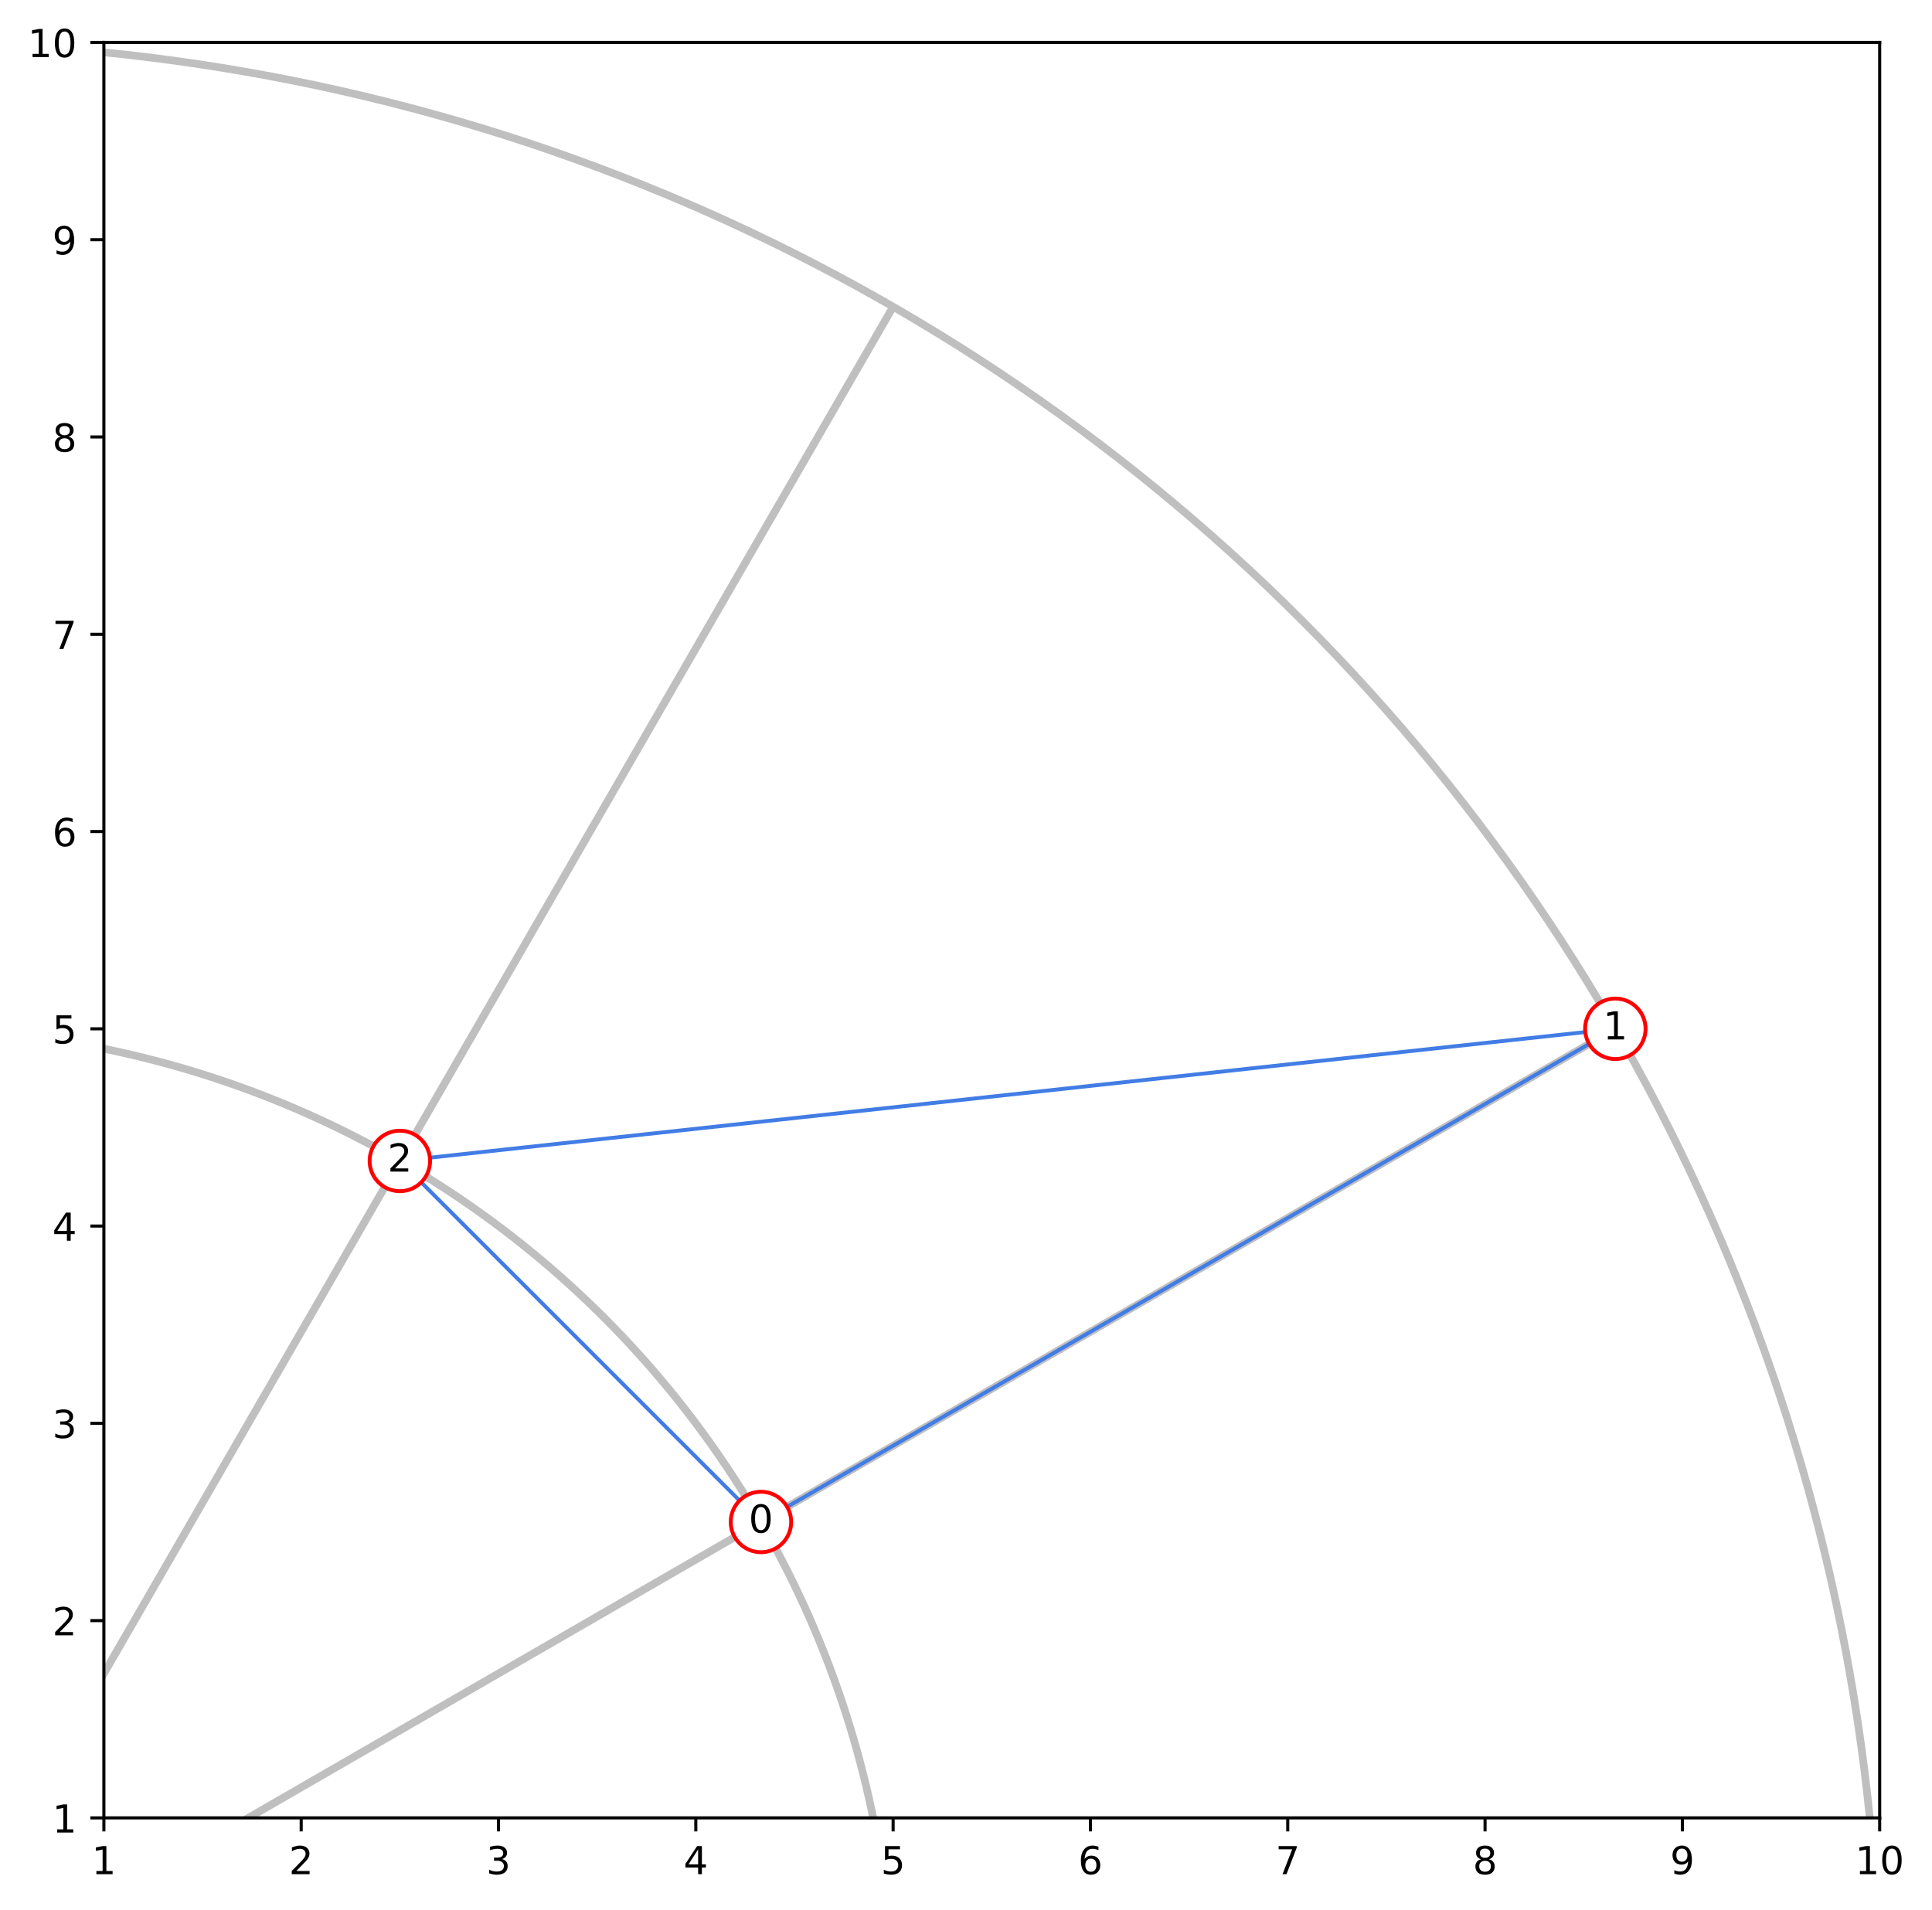
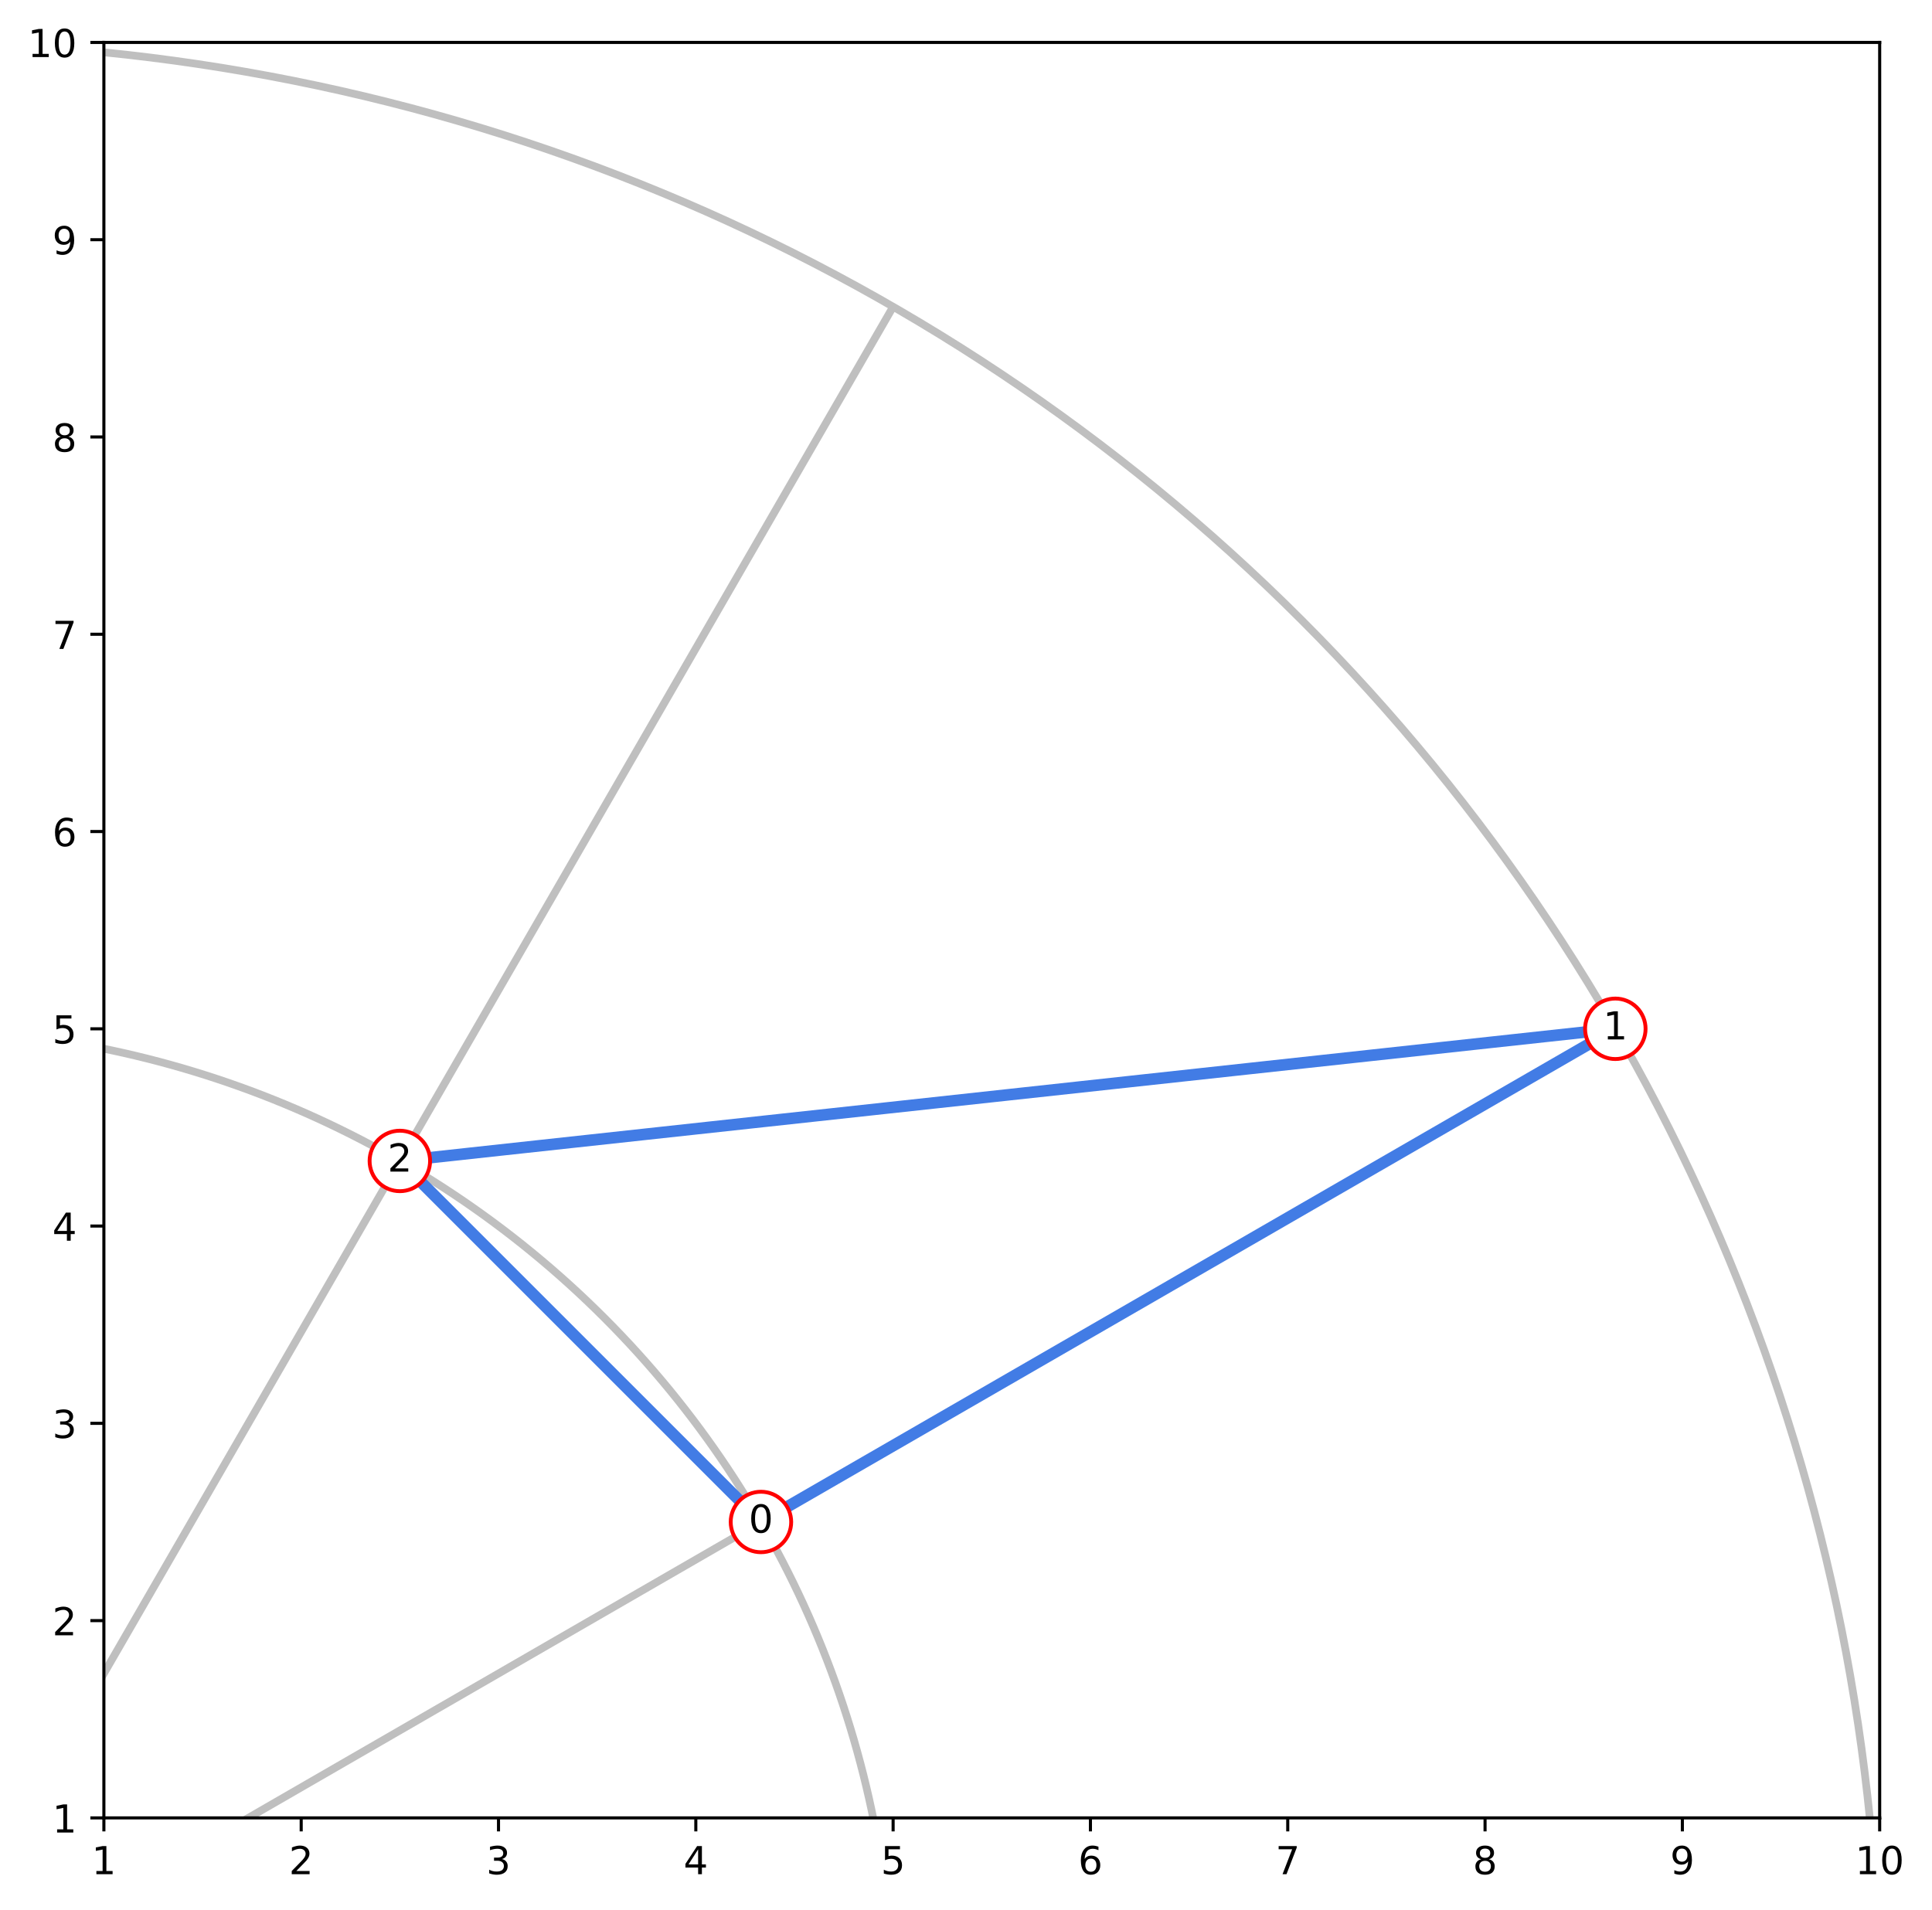
<svg xmlns="http://www.w3.org/2000/svg" xmlns:xlink="http://www.w3.org/1999/xlink" width="500.761pt" height="495.151pt" viewBox="0 0 500.761 495.151" version="1.1">
  <defs>
    <style type="text/css">*{stroke-linejoin: round; stroke-linecap: butt}</style>
  </defs>
  <g id="figure_1">
    <g id="patch_1">
      <path d="M 0 495.151  L 500.761 495.151  L 500.761 0  L 0 0  z " style="fill: #ffffff" />
    </g>
    <g id="axes_1">
      <g id="patch_2">
        <path d="M 26.925 471.273  L 487.199 471.273  L 487.199 10.999  L 26.925 10.999  z " style="fill: #ffffff" />
      </g>
      <g id="patch_3">
-         <path d="M -24.217 778.123  C 43.598 778.123 108.644 751.18 156.596 703.227  C 204.548 655.275 231.491 590.229 231.491 522.415  C 231.491 454.6 204.548 389.554 156.596 341.602  C 108.644 293.65 43.598 266.707 -24.217 266.707  C -92.031 266.707 -157.077 293.65 -205.029 341.602  C -252.981 389.554 -279.924 454.6 -279.924 522.415  C -279.924 590.229 -252.981 655.275 -205.029 703.227  C -157.077 751.18 -92.031 778.123 -24.217 778.123  " clip-path="url(#p2b098b6efb)" style="fill: none; stroke: #bfbfbf; stroke-width: 2; stroke-linejoin: miter" />
+         <path d="M -24.217 778.123  C 43.598 778.123 108.644 751.18 156.596 703.227  C 204.548 655.275 231.491 590.229 231.491 522.415  C 231.491 454.6 204.548 389.554 156.596 341.602  C 108.644 293.65 43.598 266.707 -24.217 266.707  C -92.031 266.707 -157.077 293.65 -205.029 341.602  C -252.981 389.554 -279.924 454.6 -279.924 522.415  C -279.924 590.229 -252.981 655.275 -205.029 703.227  C -157.077 751.18 -92.031 778.123 -24.217 778.123  " clip-path="url(#p20d2625517)" style="fill: none; stroke: #bfbfbf; stroke-width: 2; stroke-linejoin: miter" />
      </g>
      <g id="patch_4">
-         <path d="M -24.217 1033.83  C 111.412 1033.83 241.505 979.944 337.409 884.04  C 433.313 788.136 487.199 658.044 487.199 522.415  C 487.199 386.786 433.313 256.694 337.409 160.789  C 241.505 64.885 111.412 10.999 -24.217 10.999  C -159.846 10.999 -289.938 64.885 -385.842 160.789  C -481.746 256.694 -535.632 386.786 -535.632 522.415  C -535.632 658.044 -481.746 788.136 -385.842 884.04  C -289.938 979.944 -159.846 1033.83 -24.217 1033.83  " clip-path="url(#p2b098b6efb)" style="fill: none; stroke: #bfbfbf; stroke-width: 2; stroke-linejoin: miter" />
+         <path d="M -24.217 1033.83  C 111.412 1033.83 241.505 979.944 337.409 884.04  C 433.313 788.136 487.199 658.044 487.199 522.415  C 487.199 386.786 433.313 256.694 337.409 160.789  C 241.505 64.885 111.412 10.999 -24.217 10.999  C -159.846 10.999 -289.938 64.885 -385.842 160.789  C -481.746 256.694 -535.632 386.786 -535.632 522.415  C -535.632 658.044 -481.746 788.136 -385.842 884.04  C -289.938 979.944 -159.846 1033.83 -24.217 1033.83  " clip-path="url(#p20d2625517)" style="fill: none; stroke: #bfbfbf; stroke-width: 2; stroke-linejoin: miter" />
      </g>
      <g id="patch_5">
-         <path d="M 21.273 496.151  L 418.682 266.707  " clip-path="url(#p2b098b6efb)" style="fill: none; stroke: #bfbfbf; stroke-width: 2; stroke-linejoin: miter" />
+         <path d="M 21.273 496.151  L 418.682 266.707  " clip-path="url(#p20d2625517)" style="fill: none; stroke: #bfbfbf; stroke-width: 2; stroke-linejoin: miter" />
      </g>
      <g id="patch_6">
-         <path d="M -1 482.202  L 231.491 79.516  " clip-path="url(#p2b098b6efb)" style="fill: none; stroke: #bfbfbf; stroke-width: 2; stroke-linejoin: miter" />
+         <path d="M -1 482.202  L 231.491 79.516  " clip-path="url(#p20d2625517)" style="fill: none; stroke: #bfbfbf; stroke-width: 2; stroke-linejoin: miter" />
      </g>
      <g id="patch_7">
-         <path d="M 418.682 266.707  L 396.537 279.492  L 374.392 292.278  L 352.247 305.063  L 330.103 317.849  L 307.958 330.634  L 285.813 343.419  L 263.668 356.205  L 241.523 368.99  L 219.378 381.775  L 197.233 394.561  " clip-path="url(#p2b098b6efb)" style="fill: none; stroke: #427ce5; stroke-linejoin: miter" />
+         <path d="M 418.682 266.707  L 396.537 279.492  L 374.392 292.278  L 352.247 305.063  L 330.103 317.849  L 307.958 330.634  L 285.813 343.419  L 263.668 356.205  L 241.523 368.99  L 219.378 381.775  L 197.233 394.561  " clip-path="url(#p20d2625517)" style="fill: none; stroke: #427ce5; stroke-width: 3; stroke-linejoin: miter" />
      </g>
      <g id="patch_8">
-         <path d="M 103.637 300.965  L 135.142 297.539  L 166.646 294.114  L 198.151 290.688  L 229.655 287.262  L 261.16 283.836  L 292.664 280.41  L 324.169 276.984  L 355.673 273.559  L 387.178 270.133  L 418.682 266.707  " clip-path="url(#p2b098b6efb)" style="fill: none; stroke: #427ce5; stroke-linejoin: miter" />
+         <path d="M 103.637 300.965  L 135.142 297.539  L 166.646 294.114  L 198.151 290.688  L 229.655 287.262  L 261.16 283.836  L 292.664 280.41  L 324.169 276.984  L 355.673 273.559  L 387.178 270.133  L 418.682 266.707  " clip-path="url(#p20d2625517)" style="fill: none; stroke: #427ce5; stroke-width: 3; stroke-linejoin: miter" />
      </g>
      <g id="patch_9">
-         <path d="M 197.233 394.561  L 187.873 385.201  L 178.514 375.842  L 169.154 366.482  L 159.795 357.123  L 150.435 347.763  L 141.076 338.404  L 131.716 329.044  L 122.356 319.684  L 112.997 310.325  L 103.637 300.965  " clip-path="url(#p2b098b6efb)" style="fill: none; stroke: #427ce5; stroke-linejoin: miter" />
+         <path d="M 197.233 394.561  L 187.873 385.201  L 178.514 375.842  L 169.154 366.482  L 159.795 357.123  L 150.435 347.763  L 141.076 338.404  L 131.716 329.044  L 122.356 319.684  L 112.997 310.325  L 103.637 300.965  " clip-path="url(#p20d2625517)" style="fill: none; stroke: #427ce5; stroke-width: 3; stroke-linejoin: miter" />
      </g>
      <g id="matplotlib.axis_1">
        <g id="xtick_1">
          <g id="line2d_1">
            <defs>
-               <path id="mcbf4ac7434" d="M 0 0  L 0 3.5  " style="stroke: #000000; stroke-width: 0.8" />
+               <path id="md654b213a4" d="M 0 0  L 0 3.5  " style="stroke: #000000; stroke-width: 0.8" />
            </defs>
            <g>
-               <use xlink:href="#mcbf4ac7434" x="26.925" y="471.273" style="stroke: #000000; stroke-width: 0.8" />
+               <use xlink:href="#md654b213a4" x="26.925" y="471.273" style="stroke: #000000; stroke-width: 0.8" />
            </g>
          </g>
          <g id="text_1">
            <g transform="translate(23.74375 485.8716)scale(0.1 -0.1)">
              <defs>
                <path id="DejaVuSans-31" d="M 794 531  L 1825 531  L 1825 4091  L 703 3866  L 703 4441  L 1819 4666  L 2450 4666  L 2450 531  L 3481 531  L 3481 0  L 794 0  L 794 531  z " transform="scale(0.015625)" />
              </defs>
              <use xlink:href="#DejaVuSans-31" />
            </g>
          </g>
        </g>
        <g id="xtick_2">
          <g id="line2d_2">
            <g>
-               <use xlink:href="#mcbf4ac7434" x="78.067" y="471.273" style="stroke: #000000; stroke-width: 0.8" />
+               <use xlink:href="#md654b213a4" x="78.067" y="471.273" style="stroke: #000000; stroke-width: 0.8" />
            </g>
          </g>
          <g id="text_2">
            <g transform="translate(74.8853 485.8716)scale(0.1 -0.1)">
              <defs>
                <path id="DejaVuSans-32" d="M 1228 531  L 3431 531  L 3431 0  L 469 0  L 469 531  Q 828 903 1448 1529  Q 2069 2156 2228 2338  Q 2531 2678 2651 2914  Q 2772 3150 2772 3378  Q 2772 3750 2511 3984  Q 2250 4219 1831 4219  Q 1534 4219 1204 4116  Q 875 4013 500 3803  L 500 4441  Q 881 4594 1212 4672  Q 1544 4750 1819 4750  Q 2544 4750 2975 4387  Q 3406 4025 3406 3419  Q 3406 3131 3298 2873  Q 3191 2616 2906 2266  Q 2828 2175 2409 1742  Q 1991 1309 1228 531  z " transform="scale(0.015625)" />
              </defs>
              <use xlink:href="#DejaVuSans-32" />
            </g>
          </g>
        </g>
        <g id="xtick_3">
          <g id="line2d_3">
            <g>
-               <use xlink:href="#mcbf4ac7434" x="129.208" y="471.273" style="stroke: #000000; stroke-width: 0.8" />
+               <use xlink:href="#md654b213a4" x="129.208" y="471.273" style="stroke: #000000; stroke-width: 0.8" />
            </g>
          </g>
          <g id="text_3">
            <g transform="translate(126.0269 485.8716)scale(0.1 -0.1)">
              <defs>
                <path id="DejaVuSans-33" d="M 2597 2516  Q 3050 2419 3304 2112  Q 3559 1806 3559 1356  Q 3559 666 3084 287  Q 2609 -91 1734 -91  Q 1441 -91 1130 -33  Q 819 25 488 141  L 488 750  Q 750 597 1062 519  Q 1375 441 1716 441  Q 2309 441 2620 675  Q 2931 909 2931 1356  Q 2931 1769 2642 2001  Q 2353 2234 1838 2234  L 1294 2234  L 1294 2753  L 1863 2753  Q 2328 2753 2575 2939  Q 2822 3125 2822 3475  Q 2822 3834 2567 4026  Q 2313 4219 1838 4219  Q 1578 4219 1281 4162  Q 984 4106 628 3988  L 628 4550  Q 988 4650 1302 4700  Q 1616 4750 1894 4750  Q 2613 4750 3031 4423  Q 3450 4097 3450 3541  Q 3450 3153 3228 2886  Q 3006 2619 2597 2516  z " transform="scale(0.015625)" />
              </defs>
              <use xlink:href="#DejaVuSans-33" />
            </g>
          </g>
        </g>
        <g id="xtick_4">
          <g id="line2d_4">
            <g>
-               <use xlink:href="#mcbf4ac7434" x="180.35" y="471.273" style="stroke: #000000; stroke-width: 0.8" />
+               <use xlink:href="#md654b213a4" x="180.35" y="471.273" style="stroke: #000000; stroke-width: 0.8" />
            </g>
          </g>
          <g id="text_4">
            <g transform="translate(177.1684 485.8716)scale(0.1 -0.1)">
              <defs>
                <path id="DejaVuSans-34" d="M 2419 4116  L 825 1625  L 2419 1625  L 2419 4116  z M 2253 4666  L 3047 4666  L 3047 1625  L 3713 1625  L 3713 1100  L 3047 1100  L 3047 0  L 2419 0  L 2419 1100  L 313 1100  L 313 1709  L 2253 4666  z " transform="scale(0.015625)" />
              </defs>
              <use xlink:href="#DejaVuSans-34" />
            </g>
          </g>
        </g>
        <g id="xtick_5">
          <g id="line2d_5">
            <g>
-               <use xlink:href="#mcbf4ac7434" x="231.491" y="471.273" style="stroke: #000000; stroke-width: 0.8" />
+               <use xlink:href="#md654b213a4" x="231.491" y="471.273" style="stroke: #000000; stroke-width: 0.8" />
            </g>
          </g>
          <g id="text_5">
            <g transform="translate(228.31 485.8716)scale(0.1 -0.1)">
              <defs>
                <path id="DejaVuSans-35" d="M 691 4666  L 3169 4666  L 3169 4134  L 1269 4134  L 1269 2991  Q 1406 3038 1543 3061  Q 1681 3084 1819 3084  Q 2600 3084 3056 2656  Q 3513 2228 3513 1497  Q 3513 744 3044 326  Q 2575 -91 1722 -91  Q 1428 -91 1123 -41  Q 819 9 494 109  L 494 744  Q 775 591 1075 516  Q 1375 441 1709 441  Q 2250 441 2565 725  Q 2881 1009 2881 1497  Q 2881 1984 2565 2268  Q 2250 2553 1709 2553  Q 1456 2553 1204 2497  Q 953 2441 691 2322  L 691 4666  z " transform="scale(0.015625)" />
              </defs>
              <use xlink:href="#DejaVuSans-35" />
            </g>
          </g>
        </g>
        <g id="xtick_6">
          <g id="line2d_6">
            <g>
-               <use xlink:href="#mcbf4ac7434" x="282.633" y="471.273" style="stroke: #000000; stroke-width: 0.8" />
+               <use xlink:href="#md654b213a4" x="282.633" y="471.273" style="stroke: #000000; stroke-width: 0.8" />
            </g>
          </g>
          <g id="text_6">
            <g transform="translate(279.4515 485.8716)scale(0.1 -0.1)">
              <defs>
                <path id="DejaVuSans-36" d="M 2113 2584  Q 1688 2584 1439 2293  Q 1191 2003 1191 1497  Q 1191 994 1439 701  Q 1688 409 2113 409  Q 2538 409 2786 701  Q 3034 994 3034 1497  Q 3034 2003 2786 2293  Q 2538 2584 2113 2584  z M 3366 4563  L 3366 3988  Q 3128 4100 2886 4159  Q 2644 4219 2406 4219  Q 1781 4219 1451 3797  Q 1122 3375 1075 2522  Q 1259 2794 1537 2939  Q 1816 3084 2150 3084  Q 2853 3084 3261 2657  Q 3669 2231 3669 1497  Q 3669 778 3244 343  Q 2819 -91 2113 -91  Q 1303 -91 875 529  Q 447 1150 447 2328  Q 447 3434 972 4092  Q 1497 4750 2381 4750  Q 2619 4750 2861 4703  Q 3103 4656 3366 4563  z " transform="scale(0.015625)" />
              </defs>
              <use xlink:href="#DejaVuSans-36" />
            </g>
          </g>
        </g>
        <g id="xtick_7">
          <g id="line2d_7">
            <g>
-               <use xlink:href="#mcbf4ac7434" x="333.774" y="471.273" style="stroke: #000000; stroke-width: 0.8" />
+               <use xlink:href="#md654b213a4" x="333.774" y="471.273" style="stroke: #000000; stroke-width: 0.8" />
            </g>
          </g>
          <g id="text_7">
            <g transform="translate(330.5931 485.8716)scale(0.1 -0.1)">
              <defs>
                <path id="DejaVuSans-37" d="M 525 4666  L 3525 4666  L 3525 4397  L 1831 0  L 1172 0  L 2766 4134  L 525 4134  L 525 4666  z " transform="scale(0.015625)" />
              </defs>
              <use xlink:href="#DejaVuSans-37" />
            </g>
          </g>
        </g>
        <g id="xtick_8">
          <g id="line2d_8">
            <g>
-               <use xlink:href="#mcbf4ac7434" x="384.916" y="471.273" style="stroke: #000000; stroke-width: 0.8" />
+               <use xlink:href="#md654b213a4" x="384.916" y="471.273" style="stroke: #000000; stroke-width: 0.8" />
            </g>
          </g>
          <g id="text_8">
            <g transform="translate(381.7346 485.8716)scale(0.1 -0.1)">
              <defs>
                <path id="DejaVuSans-38" d="M 2034 2216  Q 1584 2216 1326 1975  Q 1069 1734 1069 1313  Q 1069 891 1326 650  Q 1584 409 2034 409  Q 2484 409 2743 651  Q 3003 894 3003 1313  Q 3003 1734 2745 1975  Q 2488 2216 2034 2216  z M 1403 2484  Q 997 2584 770 2862  Q 544 3141 544 3541  Q 544 4100 942 4425  Q 1341 4750 2034 4750  Q 2731 4750 3128 4425  Q 3525 4100 3525 3541  Q 3525 3141 3298 2862  Q 3072 2584 2669 2484  Q 3125 2378 3379 2068  Q 3634 1759 3634 1313  Q 3634 634 3220 271  Q 2806 -91 2034 -91  Q 1263 -91 848 271  Q 434 634 434 1313  Q 434 1759 690 2068  Q 947 2378 1403 2484  z M 1172 3481  Q 1172 3119 1398 2916  Q 1625 2713 2034 2713  Q 2441 2713 2670 2916  Q 2900 3119 2900 3481  Q 2900 3844 2670 4047  Q 2441 4250 2034 4250  Q 1625 4250 1398 4047  Q 1172 3844 1172 3481  z " transform="scale(0.015625)" />
              </defs>
              <use xlink:href="#DejaVuSans-38" />
            </g>
          </g>
        </g>
        <g id="xtick_9">
          <g id="line2d_9">
            <g>
-               <use xlink:href="#mcbf4ac7434" x="436.057" y="471.273" style="stroke: #000000; stroke-width: 0.8" />
+               <use xlink:href="#md654b213a4" x="436.057" y="471.273" style="stroke: #000000; stroke-width: 0.8" />
            </g>
          </g>
          <g id="text_9">
            <g transform="translate(432.8762 485.8716)scale(0.1 -0.1)">
              <defs>
                <path id="DejaVuSans-39" d="M 703 97  L 703 672  Q 941 559 1184 500  Q 1428 441 1663 441  Q 2288 441 2617 861  Q 2947 1281 2994 2138  Q 2813 1869 2534 1725  Q 2256 1581 1919 1581  Q 1219 1581 811 2004  Q 403 2428 403 3163  Q 403 3881 828 4315  Q 1253 4750 1959 4750  Q 2769 4750 3195 4129  Q 3622 3509 3622 2328  Q 3622 1225 3098 567  Q 2575 -91 1691 -91  Q 1453 -91 1209 -44  Q 966 3 703 97  z M 1959 2075  Q 2384 2075 2632 2365  Q 2881 2656 2881 3163  Q 2881 3666 2632 3958  Q 2384 4250 1959 4250  Q 1534 4250 1286 3958  Q 1038 3666 1038 3163  Q 1038 2656 1286 2365  Q 1534 2075 1959 2075  z " transform="scale(0.015625)" />
              </defs>
              <use xlink:href="#DejaVuSans-39" />
            </g>
          </g>
        </g>
        <g id="xtick_10">
          <g id="line2d_10">
            <g>
-               <use xlink:href="#mcbf4ac7434" x="487.199" y="471.273" style="stroke: #000000; stroke-width: 0.8" />
+               <use xlink:href="#md654b213a4" x="487.199" y="471.273" style="stroke: #000000; stroke-width: 0.8" />
            </g>
          </g>
          <g id="text_10">
            <g transform="translate(480.8365 485.8716)scale(0.1 -0.1)">
              <defs>
                <path id="DejaVuSans-30" d="M 2034 4250  Q 1547 4250 1301 3770  Q 1056 3291 1056 2328  Q 1056 1369 1301 889  Q 1547 409 2034 409  Q 2525 409 2770 889  Q 3016 1369 3016 2328  Q 3016 3291 2770 3770  Q 2525 4250 2034 4250  z M 2034 4750  Q 2819 4750 3233 4129  Q 3647 3509 3647 2328  Q 3647 1150 3233 529  Q 2819 -91 2034 -91  Q 1250 -91 836 529  Q 422 1150 422 2328  Q 422 3509 836 4129  Q 1250 4750 2034 4750  z " transform="scale(0.015625)" />
              </defs>
              <use xlink:href="#DejaVuSans-31" />
              <use xlink:href="#DejaVuSans-30" x="63.623" />
            </g>
          </g>
        </g>
      </g>
      <g id="matplotlib.axis_2">
        <g id="ytick_1">
          <g id="line2d_11">
            <defs>
-               <path id="mcec7ed6478" d="M 0 0  L -3.5 0  " style="stroke: #000000; stroke-width: 0.8" />
+               <path id="ma9bbc91f4e" d="M 0 0  L -3.5 0  " style="stroke: #000000; stroke-width: 0.8" />
            </defs>
            <g>
-               <use xlink:href="#mcec7ed6478" x="26.925" y="471.273" style="stroke: #000000; stroke-width: 0.8" />
+               <use xlink:href="#ma9bbc91f4e" x="26.925" y="471.273" style="stroke: #000000; stroke-width: 0.8" />
            </g>
          </g>
          <g id="text_11">
            <g transform="translate(13.5625 475.0724)scale(0.1 -0.1)">
              <use xlink:href="#DejaVuSans-31" />
            </g>
          </g>
        </g>
        <g id="ytick_2">
          <g id="line2d_12">
            <g>
-               <use xlink:href="#mcec7ed6478" x="26.925" y="420.132" style="stroke: #000000; stroke-width: 0.8" />
+               <use xlink:href="#ma9bbc91f4e" x="26.925" y="420.132" style="stroke: #000000; stroke-width: 0.8" />
            </g>
          </g>
          <g id="text_12">
            <g transform="translate(13.5625 423.9309)scale(0.1 -0.1)">
              <use xlink:href="#DejaVuSans-32" />
            </g>
          </g>
        </g>
        <g id="ytick_3">
          <g id="line2d_13">
            <g>
-               <use xlink:href="#mcec7ed6478" x="26.925" y="368.99" style="stroke: #000000; stroke-width: 0.8" />
+               <use xlink:href="#ma9bbc91f4e" x="26.925" y="368.99" style="stroke: #000000; stroke-width: 0.8" />
            </g>
          </g>
          <g id="text_13">
            <g transform="translate(13.5625 372.7893)scale(0.1 -0.1)">
              <use xlink:href="#DejaVuSans-33" />
            </g>
          </g>
        </g>
        <g id="ytick_4">
          <g id="line2d_14">
            <g>
-               <use xlink:href="#mcec7ed6478" x="26.925" y="317.849" style="stroke: #000000; stroke-width: 0.8" />
+               <use xlink:href="#ma9bbc91f4e" x="26.925" y="317.849" style="stroke: #000000; stroke-width: 0.8" />
            </g>
          </g>
          <g id="text_14">
            <g transform="translate(13.5625 321.6478)scale(0.1 -0.1)">
              <use xlink:href="#DejaVuSans-34" />
            </g>
          </g>
        </g>
        <g id="ytick_5">
          <g id="line2d_15">
            <g>
-               <use xlink:href="#mcec7ed6478" x="26.925" y="266.707" style="stroke: #000000; stroke-width: 0.8" />
+               <use xlink:href="#ma9bbc91f4e" x="26.925" y="266.707" style="stroke: #000000; stroke-width: 0.8" />
            </g>
          </g>
          <g id="text_15">
            <g transform="translate(13.5625 270.5062)scale(0.1 -0.1)">
              <use xlink:href="#DejaVuSans-35" />
            </g>
          </g>
        </g>
        <g id="ytick_6">
          <g id="line2d_16">
            <g>
-               <use xlink:href="#mcec7ed6478" x="26.925" y="215.565" style="stroke: #000000; stroke-width: 0.8" />
+               <use xlink:href="#ma9bbc91f4e" x="26.925" y="215.565" style="stroke: #000000; stroke-width: 0.8" />
            </g>
          </g>
          <g id="text_16">
            <g transform="translate(13.5625 219.3646)scale(0.1 -0.1)">
              <use xlink:href="#DejaVuSans-36" />
            </g>
          </g>
        </g>
        <g id="ytick_7">
          <g id="line2d_17">
            <g>
-               <use xlink:href="#mcec7ed6478" x="26.925" y="164.424" style="stroke: #000000; stroke-width: 0.8" />
+               <use xlink:href="#ma9bbc91f4e" x="26.925" y="164.424" style="stroke: #000000; stroke-width: 0.8" />
            </g>
          </g>
          <g id="text_17">
            <g transform="translate(13.5625 168.2231)scale(0.1 -0.1)">
              <use xlink:href="#DejaVuSans-37" />
            </g>
          </g>
        </g>
        <g id="ytick_8">
          <g id="line2d_18">
            <g>
-               <use xlink:href="#mcec7ed6478" x="26.925" y="113.282" style="stroke: #000000; stroke-width: 0.8" />
+               <use xlink:href="#ma9bbc91f4e" x="26.925" y="113.282" style="stroke: #000000; stroke-width: 0.8" />
            </g>
          </g>
          <g id="text_18">
            <g transform="translate(13.5625 117.0815)scale(0.1 -0.1)">
              <use xlink:href="#DejaVuSans-38" />
            </g>
          </g>
        </g>
        <g id="ytick_9">
          <g id="line2d_19">
            <g>
-               <use xlink:href="#mcec7ed6478" x="26.925" y="62.141" style="stroke: #000000; stroke-width: 0.8" />
+               <use xlink:href="#ma9bbc91f4e" x="26.925" y="62.141" style="stroke: #000000; stroke-width: 0.8" />
            </g>
          </g>
          <g id="text_19">
            <g transform="translate(13.5625 65.93999)scale(0.1 -0.1)">
              <use xlink:href="#DejaVuSans-39" />
            </g>
          </g>
        </g>
        <g id="ytick_10">
          <g id="line2d_20">
            <g>
-               <use xlink:href="#mcec7ed6478" x="26.925" y="10.999" style="stroke: #000000; stroke-width: 0.8" />
+               <use xlink:href="#ma9bbc91f4e" x="26.925" y="10.999" style="stroke: #000000; stroke-width: 0.8" />
            </g>
          </g>
          <g id="text_20">
            <g transform="translate(7.2 14.79844)scale(0.1 -0.1)">
              <use xlink:href="#DejaVuSans-31" />
              <use xlink:href="#DejaVuSans-30" x="63.623" />
            </g>
          </g>
        </g>
      </g>
      <g id="patch_10">
        <path d="M 26.925 471.273  L 26.925 10.999  " style="fill: none; stroke: #000000; stroke-width: 0.8; stroke-linejoin: miter; stroke-linecap: square" />
      </g>
      <g id="patch_11">
        <path d="M 487.199 471.273  L 487.199 10.999  " style="fill: none; stroke: #000000; stroke-width: 0.8; stroke-linejoin: miter; stroke-linecap: square" />
      </g>
      <g id="patch_12">
        <path d="M 26.925 471.273  L 487.199 471.273  " style="fill: none; stroke: #000000; stroke-width: 0.8; stroke-linejoin: miter; stroke-linecap: square" />
      </g>
      <g id="patch_13">
        <path d="M 26.925 10.999  L 487.199 10.999  " style="fill: none; stroke: #000000; stroke-width: 0.8; stroke-linejoin: miter; stroke-linecap: square" />
      </g>
      <g id="text_21">
        <g id="patch_14">
          <path d="M 197.233 402.4  C 199.312 402.4 201.306 401.574 202.776 400.104  C 204.246 398.634 205.072 396.64 205.072 394.561  C 205.072 392.482 204.246 390.488 202.776 389.018  C 201.306 387.548 199.312 386.722 197.233 386.722  C 195.154 386.722 193.16 387.548 191.69 389.018  C 190.22 390.488 189.394 392.482 189.394 394.561  C 189.394 396.64 190.22 398.634 191.69 400.104  C 193.16 401.574 195.154 402.4 197.233 402.4  z " style="fill: #ffffff; stroke: #ff0000; stroke-linejoin: miter" />
        </g>
        <g transform="translate(194.0516 397.3202)scale(0.1 -0.1)">
          <use xlink:href="#DejaVuSans-30" />
        </g>
      </g>
      <g id="text_22">
        <g id="patch_15">
          <path d="M 418.682 274.546  C 420.761 274.546 422.755 273.72 424.225 272.25  C 425.695 270.78 426.521 268.786 426.521 266.707  C 426.521 264.628 425.695 262.634 424.225 261.164  C 422.755 259.694 420.761 258.868 418.682 258.868  C 416.603 258.868 414.609 259.694 413.139 261.164  C 411.669 262.634 410.843 264.628 410.843 266.707  C 410.843 268.786 411.669 270.78 413.139 272.25  C 414.609 273.72 416.603 274.546 418.682 274.546  z " style="fill: #ffffff; stroke: #ff0000; stroke-linejoin: miter" />
        </g>
        <g transform="translate(415.501 269.4664)scale(0.1 -0.1)">
          <use xlink:href="#DejaVuSans-31" />
        </g>
      </g>
      <g id="text_23">
        <g id="patch_16">
          <path d="M 103.637 308.804  C 105.716 308.804 107.71 307.978 109.18 306.508  C 110.65 305.038 111.476 303.044 111.476 300.965  C 111.476 298.886 110.65 296.892 109.18 295.422  C 107.71 293.952 105.716 293.126 103.637 293.126  C 101.558 293.126 99.564 293.952 98.094 295.422  C 96.624 296.892 95.798 298.886 95.798 300.965  C 95.798 303.044 96.624 305.038 98.094 306.508  C 99.564 307.978 101.558 308.804 103.637 308.804  z " style="fill: #ffffff; stroke: #ff0000; stroke-linejoin: miter" />
        </g>
        <g transform="translate(100.4561 303.7247)scale(0.1 -0.1)">
          <use xlink:href="#DejaVuSans-32" />
        </g>
      </g>
    </g>
  </g>
  <defs>
-     <clipPath id="p2b098b6efb">
+     <clipPath id="p20d2625517">
      <rect x="26.925" y="10.999" width="460.274" height="460.274" />
    </clipPath>
  </defs>
</svg>
